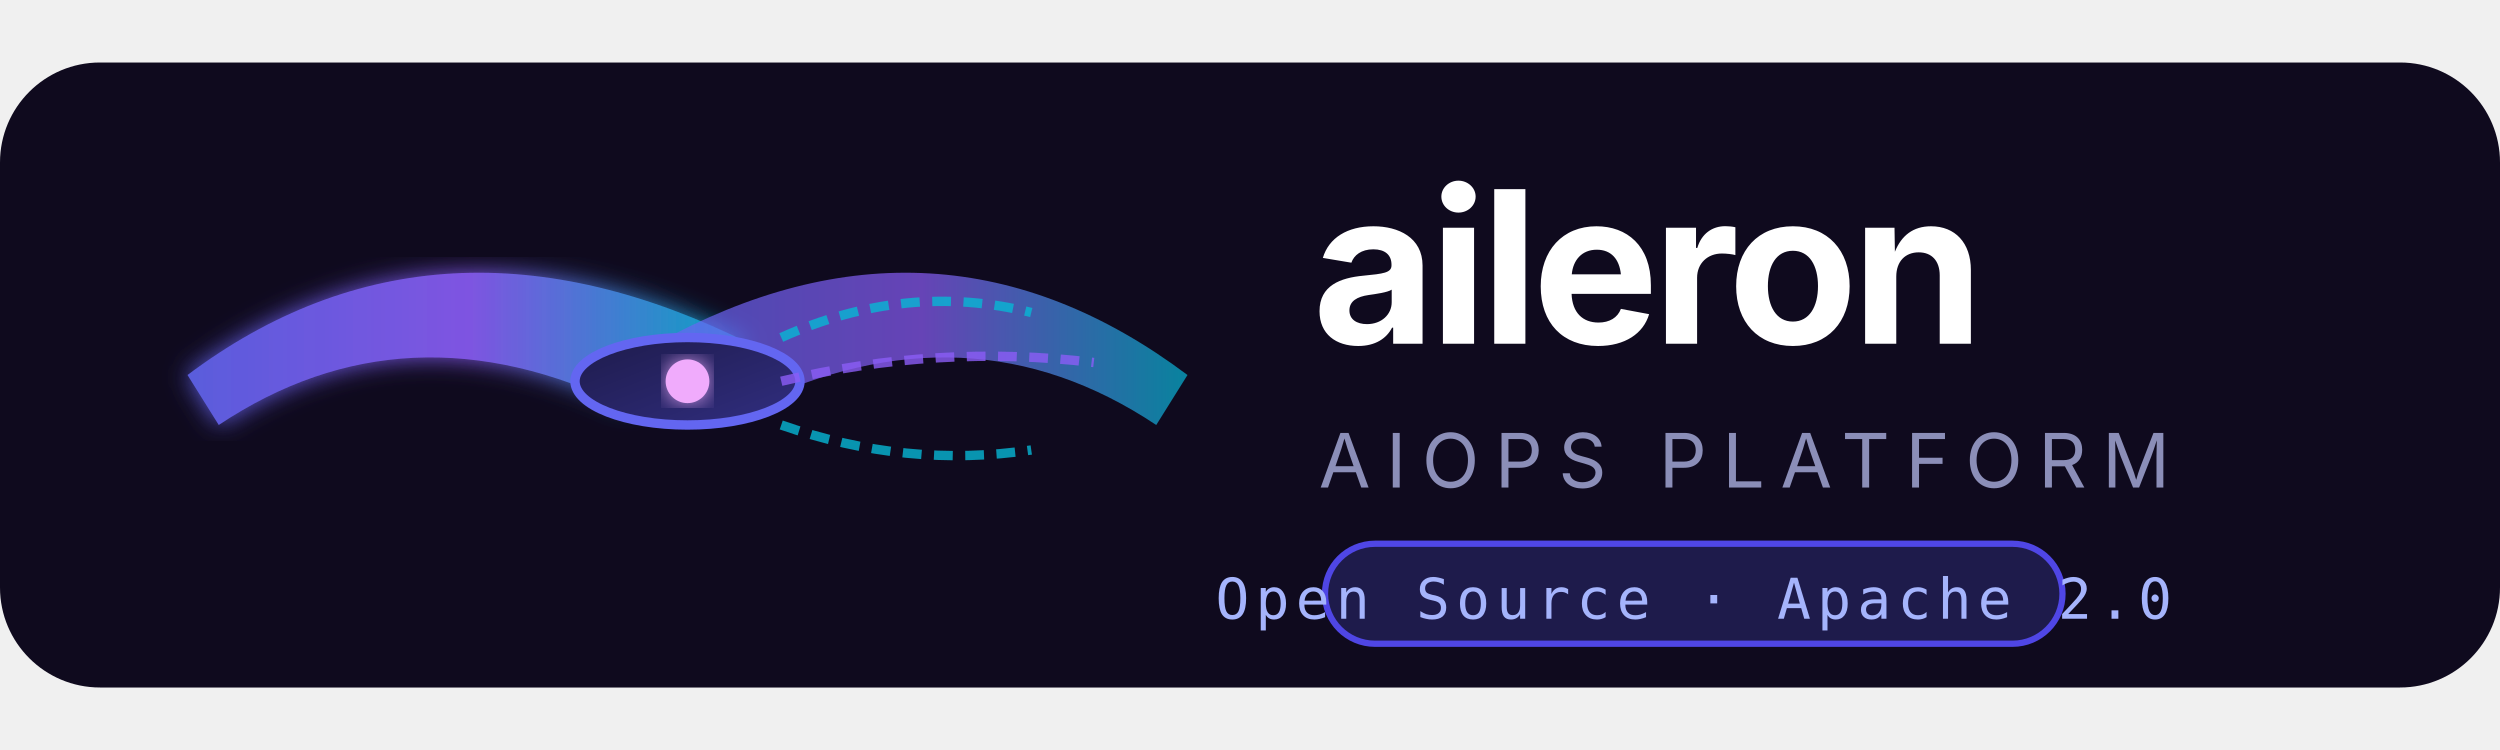
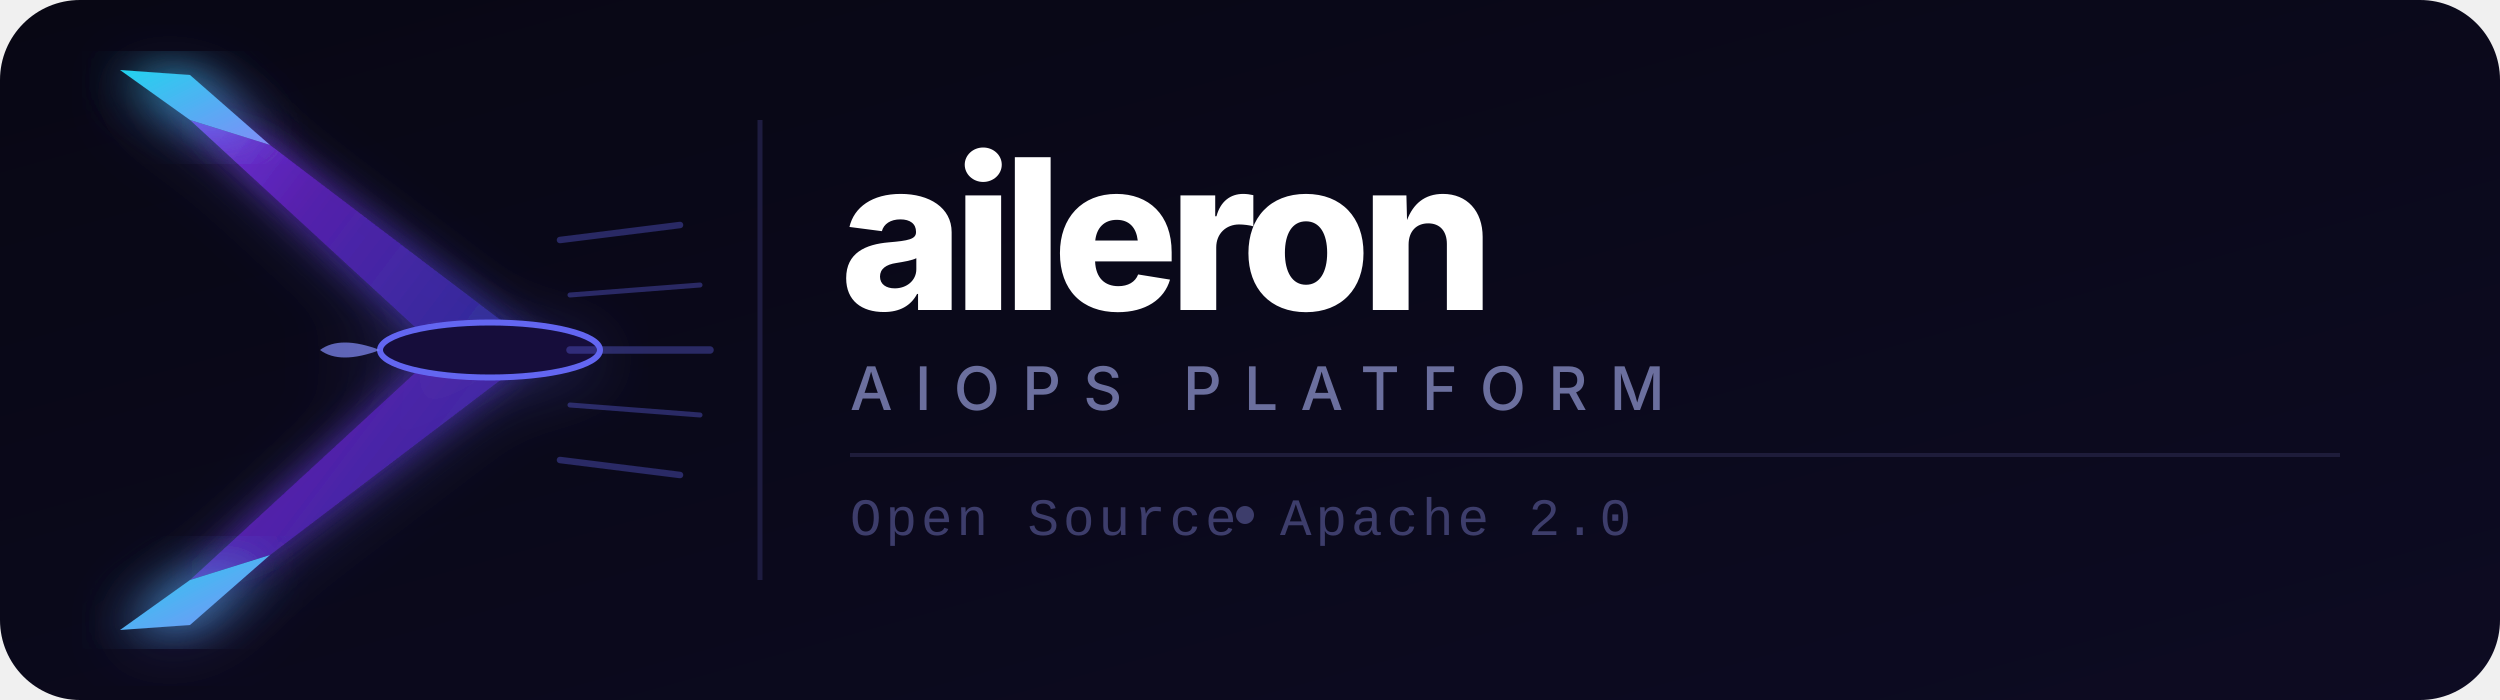
- <svg xmlns="http://www.w3.org/2000/svg" viewBox="0 0 400 120" width="400" height="120">
+ <svg xmlns="http://www.w3.org/2000/svg" viewBox="0 0 500 140" width="500" height="140">
  <defs>
-     <linearGradient id="wing" x1="0%" y1="0%" x2="100%" y2="0%">
-       <stop offset="0%" stop-color="#6366f1" />
-       <stop offset="50%" stop-color="#8b5cf6" />
-       <stop offset="100%" stop-color="#06b6d4" />
+     <linearGradient id="bg" x1="0" y1="0" x2="1" y2="1">
+       <stop offset="0%" stop-color="#080714" />
+       <stop offset="100%" stop-color="#0d0b22" />
    </linearGradient>
-     <linearGradient id="body" x1="0%" y1="0%" x2="100%" y2="100%">
-       <stop offset="0%" stop-color="#1e1b4b" />
-       <stop offset="100%" stop-color="#312e81" />
+     <linearGradient id="wingGrad" x1="1" y1="0.5" x2="0" y2="0">
+       <stop offset="0%" stop-color="#3730a3" />
+       <stop offset="60%" stop-color="#5b21b6" />
+       <stop offset="100%" stop-color="#7c3aed" />
    </linearGradient>
-     <filter id="glow">
-       <feGaussianBlur stdDeviation="2" result="blur" />
+     <linearGradient id="aileronGrad" x1="1" y1="1" x2="0" y2="0">
+       <stop offset="0%" stop-color="#818cf8" />
+       <stop offset="100%" stop-color="#22d3ee" />
+     </linearGradient>
+     <filter id="wGlow" x="-15%" y="-15%" width="130%" height="130%">
+       <feGaussianBlur in="SourceGraphic" stdDeviation="3.5" result="b" />
      <feMerge>
-         <feMergeNode in="blur" />
+         <feMergeNode in="b" />
        <feMergeNode in="SourceGraphic" />
      </feMerge>
    </filter>
+     <filter id="aGlow" x="-25%" y="-25%" width="150%" height="150%">
+       <feGaussianBlur in="SourceGraphic" stdDeviation="5" result="b" />
+       <feMerge>
+         <feMergeNode in="b" />
+         <feMergeNode in="SourceGraphic" />
+       </feMerge>
+     </filter>
+     <filter id="shadow" x="-10%" y="-10%" width="120%" height="120%">
+       <feDropShadow dx="0" dy="2" stdDeviation="6" flood-color="#6366f1" flood-opacity="0.25" />
+     </filter>
  </defs>
-   <rect x="0" y="10" width="400" height="100" rx="16" fill="#0f0a1e" />
-   <path d="M 30 60 Q 70 30 120 55 L 100 65 Q 65 48 35 68 Z" fill="url(#wing)" opacity="0.9" filter="url(#glow)" />
-   <path d="M 190 60 Q 150 30 105 55 L 120 65 Q 155 48 185 68 Z" fill="url(#wing)" opacity="0.7" />
-   <ellipse cx="110" cy="61" rx="18" ry="7" fill="url(#body)" stroke="#6366f1" stroke-width="1.5" />
-   <path d="M 125 54 Q 145 45 165 50" fill="none" stroke="#06b6d4" stroke-width="1.5" stroke-dasharray="3,2" opacity="0.8" />
-   <path d="M 125 61 Q 150 55 175 58" fill="none" stroke="#8b5cf6" stroke-width="1.5" stroke-dasharray="3,2" opacity="0.8" />
-   <path d="M 125 68 Q 145 75 165 72" fill="none" stroke="#06b6d4" stroke-width="1.5" stroke-dasharray="3,2" opacity="0.8" />
-   <circle cx="110" cy="61" r="3.5" fill="#f0abfc" filter="url(#glow)" />
-   <text x="210" y="55" font-family="'SF Pro Display', 'Inter', 'Helvetica Neue', Arial, sans-serif" font-size="34" font-weight="700" letter-spacing="-1" fill="white">aileron</text>
-   <text x="211" y="78" font-family="'SF Pro Text', 'Inter', 'Helvetica Neue', Arial, sans-serif" font-size="12" font-weight="400" letter-spacing="2.5" fill="#8b8eb8" text-transform="uppercase">AIOPS PLATFORM</text>
-   <rect x="212" y="87" width="118" height="16" rx="8" fill="#1e1b4b" stroke="#4f46e5" stroke-width="1" />
-   <text x="271" y="99" text-anchor="middle" font-family="'SF Mono', 'JetBrains Mono', 'Fira Code', monospace" font-size="9" fill="#a5b4fc" letter-spacing="1">Open Source · Apache 2.0</text>
+   <rect width="500" height="140" rx="16" fill="url(#bg)" />
+   <g filter="url(#shadow)">
+     <path d="M 88,70 L 38,24 L 54,29 L 108,70 Z" fill="url(#wingGrad)" opacity="0.92" filter="url(#wGlow)" />
+     <path d="M 88,70 L 38,116 L 54,111 L 108,70 Z" fill="url(#wingGrad)" opacity="0.92" filter="url(#wGlow)" />
+     <path d="M 38,24 L 24,14 L 38,15 L 54,29 Z" fill="url(#aileronGrad)" opacity="1" filter="url(#aGlow)" />
+     <path d="M 38,116 L 24,126 L 38,125 L 54,111 Z" fill="url(#aileronGrad)" opacity="1" filter="url(#aGlow)" />
+     <ellipse cx="98" cy="70" rx="22" ry="5.5" fill="#13103a" stroke="#6366f1" stroke-width="1.2" />
+     <path d="M 76,70 Q 68,67 64,70 Q 68,73 76,70 Z" fill="#818cf8" opacity="0.7" />
+   </g>
+   <g stroke="#6366f1" stroke-linecap="round" opacity="0.35">
+     <line x1="112" y1="48" x2="136" y2="45" stroke-width="1.3" />
+     <line x1="114" y1="59" x2="140" y2="57" stroke-width="1" />
+     <line x1="114" y1="70" x2="142" y2="70" stroke-width="1.5" />
+     <line x1="114" y1="81" x2="140" y2="83" stroke-width="1" />
+     <line x1="112" y1="92" x2="136" y2="95" stroke-width="1.3" />
+   </g>
+   <line x1="152" y1="24" x2="152" y2="116" stroke="#1e1c40" stroke-width="1" />
+   <text x="168" y="62" font-family="'Inter','Helvetica Neue',Arial,sans-serif" font-size="42" font-weight="800" letter-spacing="-2" fill="#ffffff">aileron</text>
+   <text x="170" y="82" font-family="'Inter','Helvetica Neue',Arial,sans-serif" font-size="12" font-weight="500" letter-spacing="4.5" fill="#6b6f9e">AIOPS PLATFORM</text>
+   <line x1="170" y1="91" x2="468" y2="91" stroke="#1e1c3a" stroke-width="0.8" />
+   <text x="170" y="107" font-family="'JetBrains Mono','Fira Code','Courier New',monospace" font-size="10.5" letter-spacing="0.8" fill="#3d3d6b">Open Source</text>
+   <circle cx="249" cy="103" r="1.8" fill="#3d3d6b" />
+   <text x="256" y="107" font-family="'JetBrains Mono','Fira Code','Courier New',monospace" font-size="10.5" letter-spacing="0.8" fill="#3d3d6b">Apache 2.0</text>
</svg>
